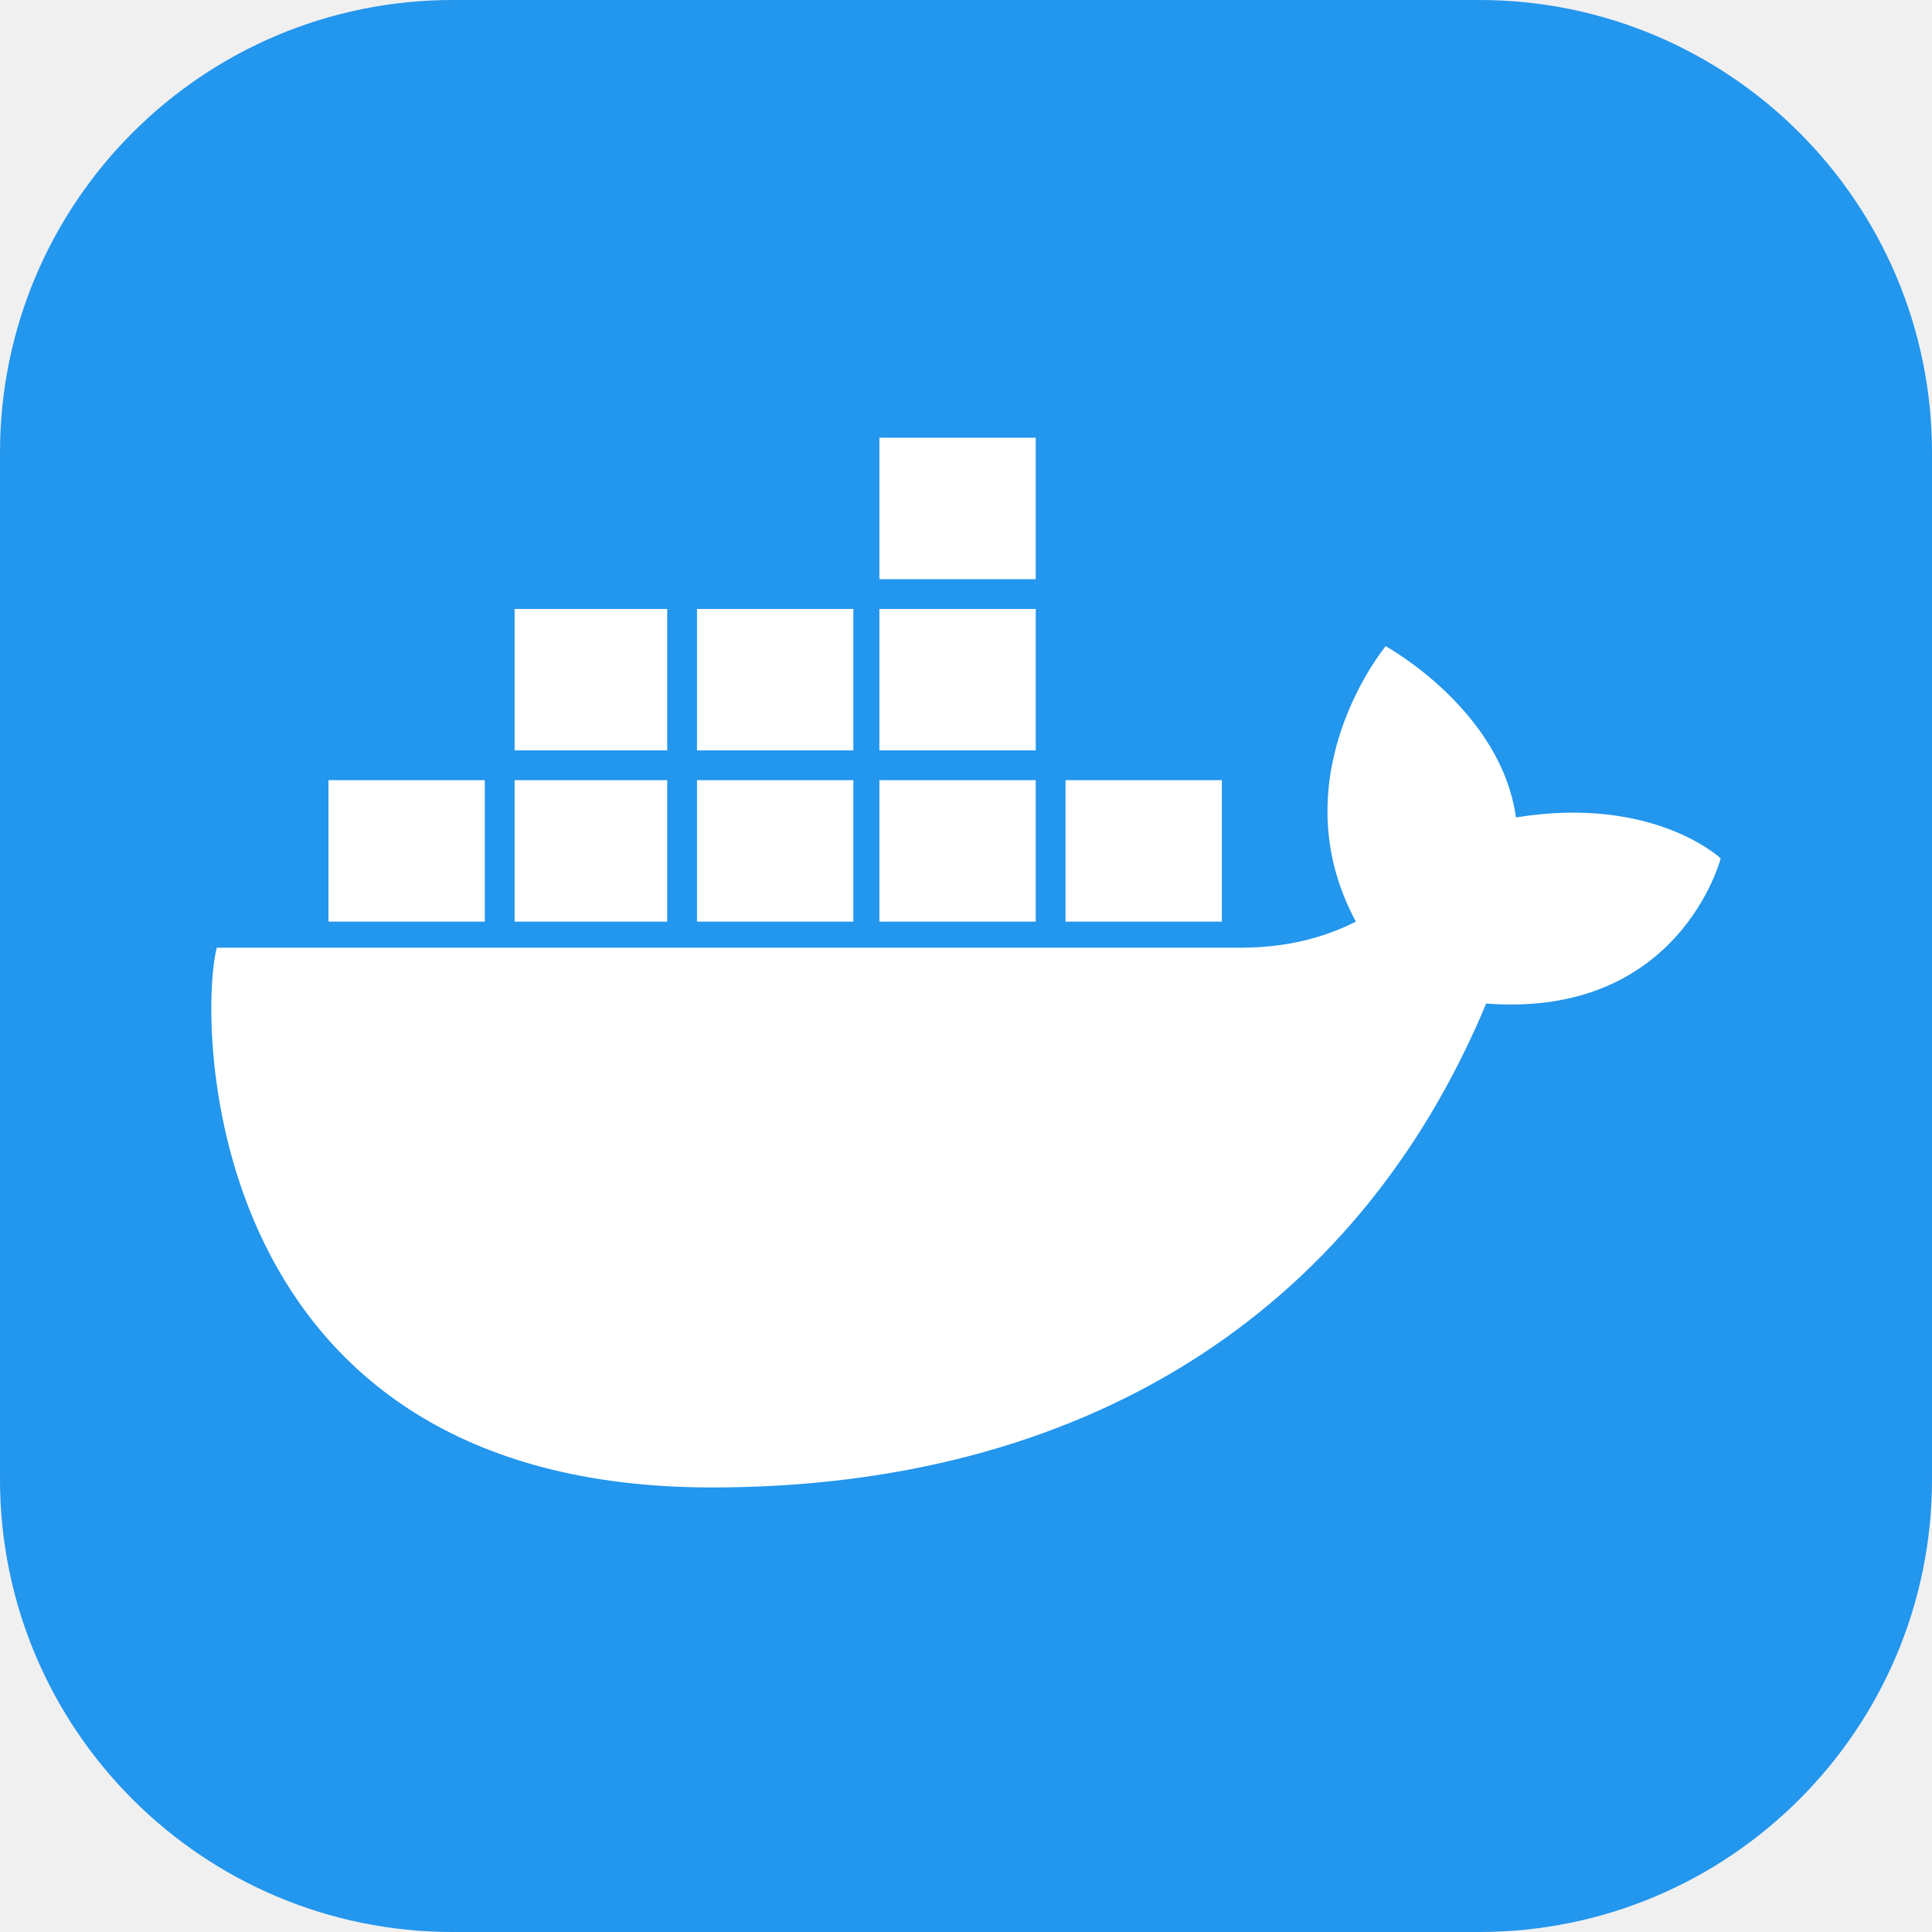
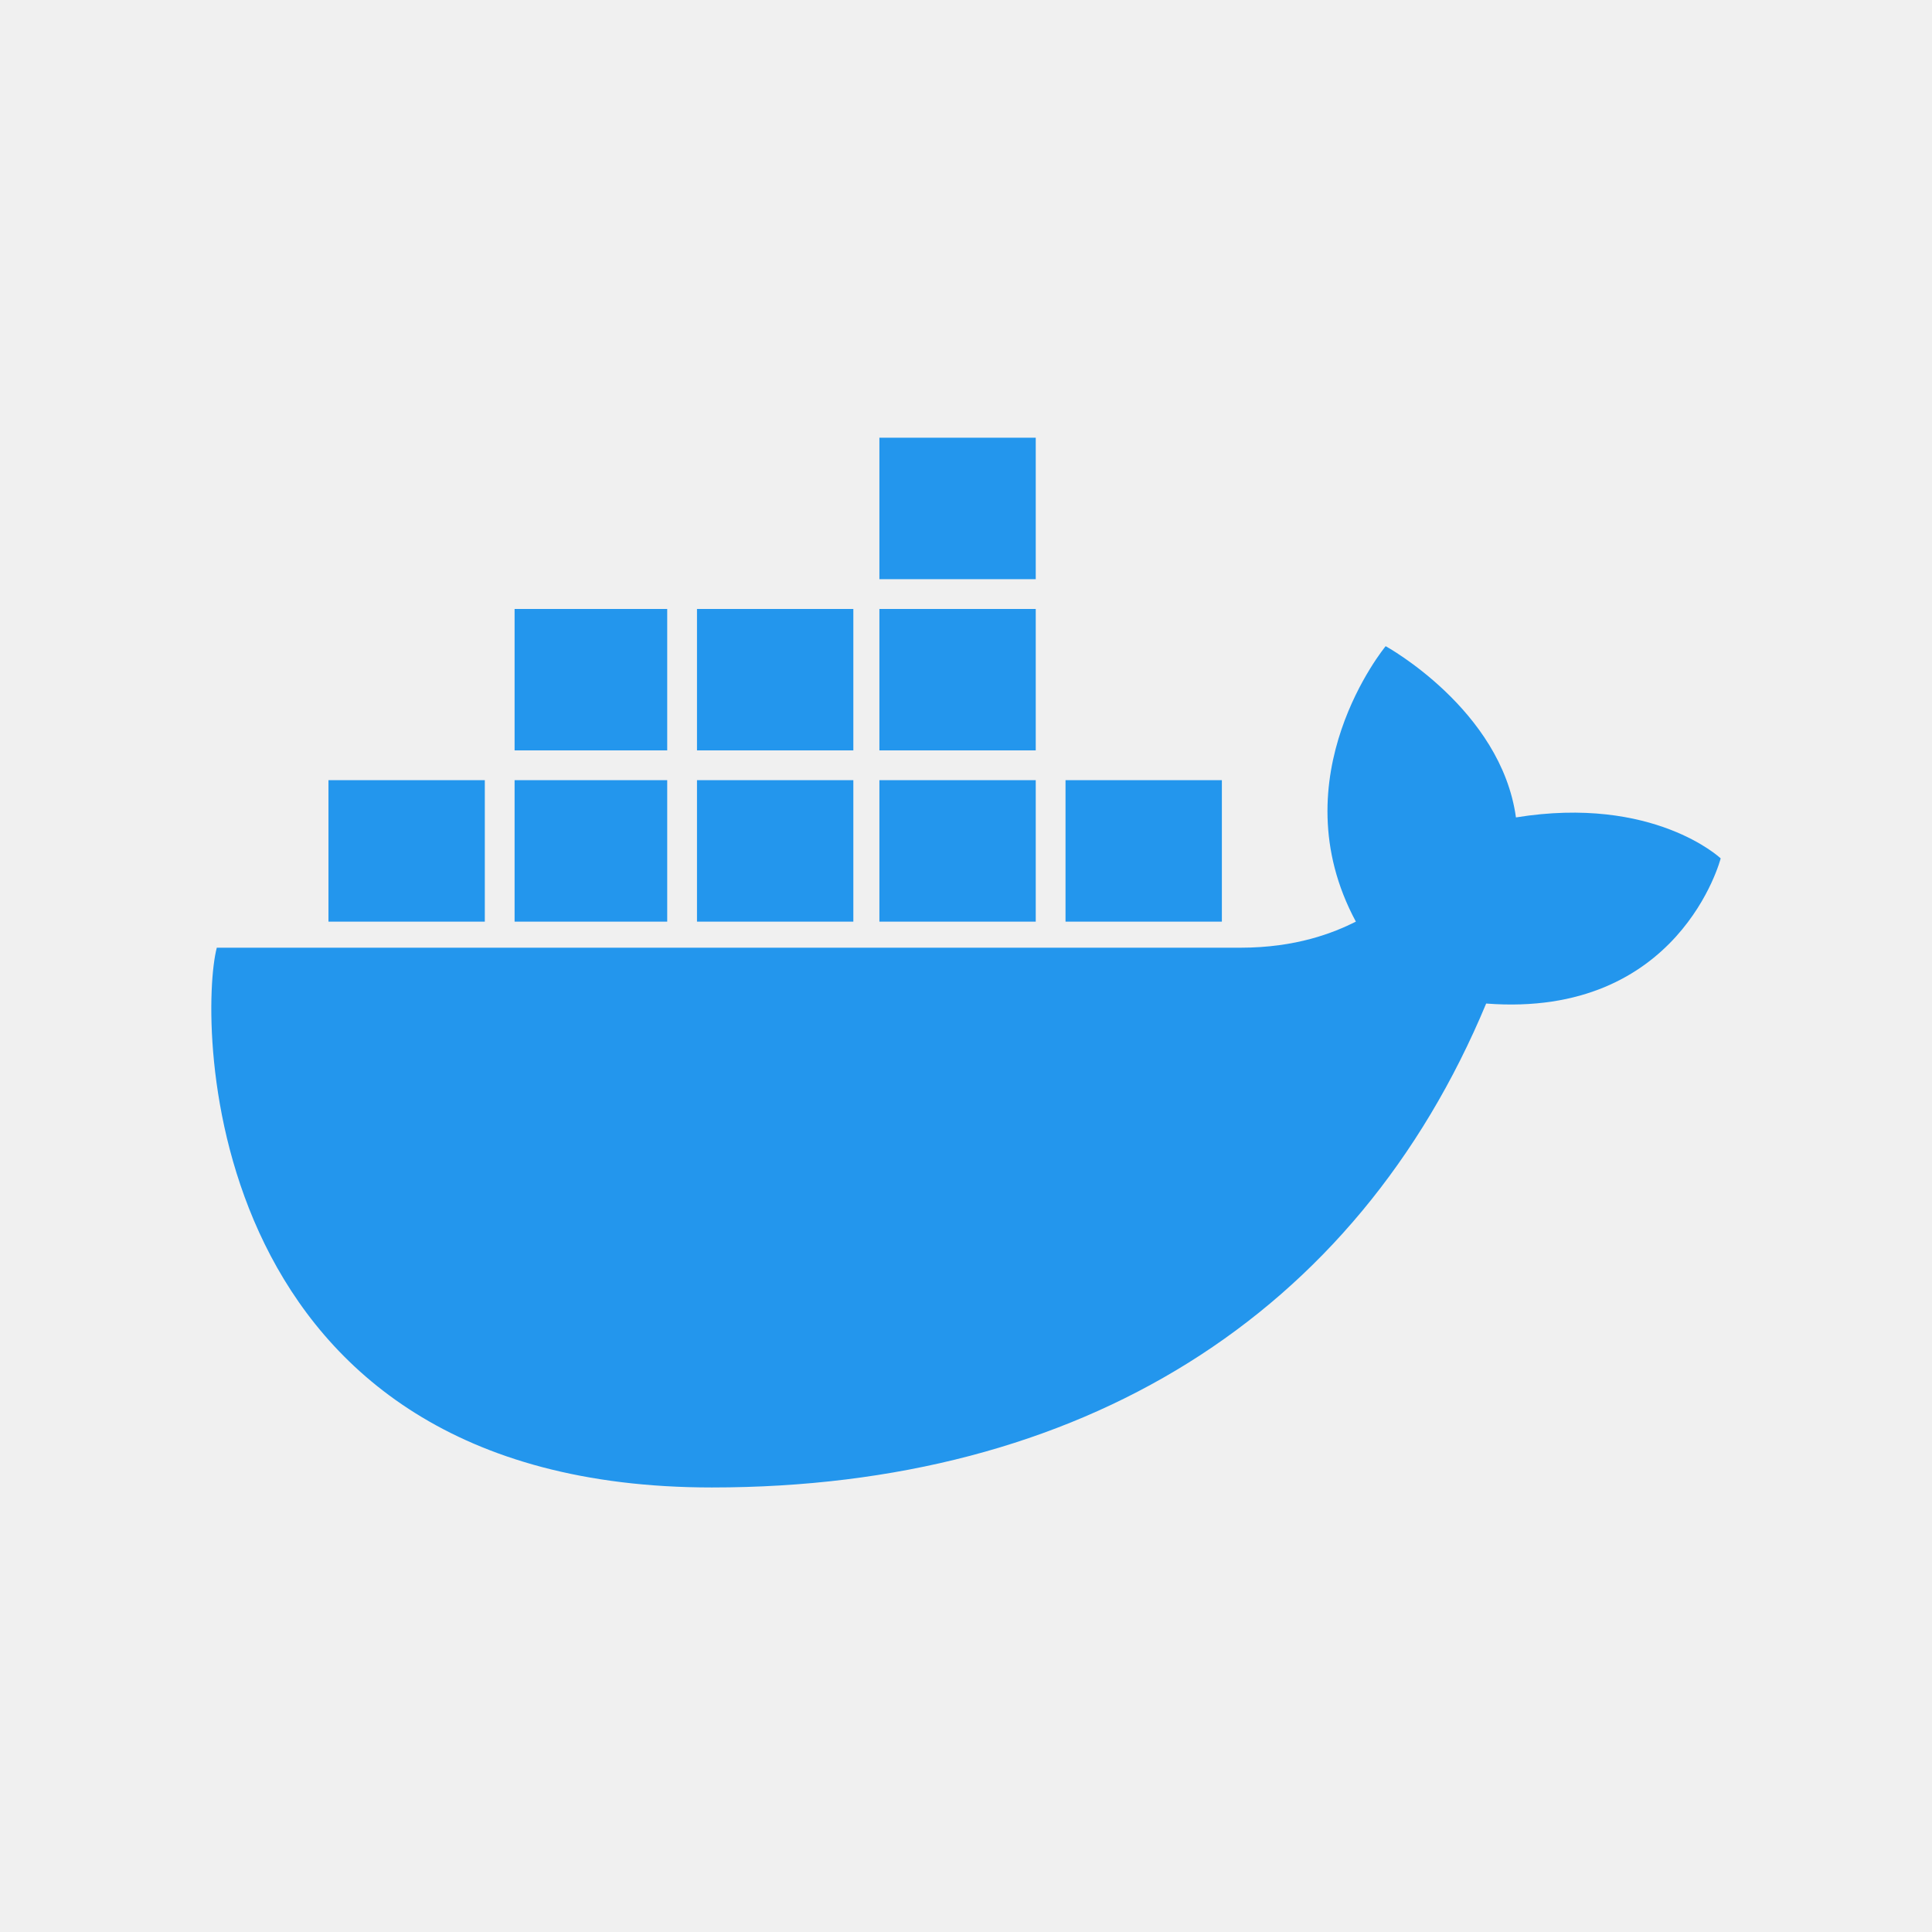
<svg xmlns="http://www.w3.org/2000/svg" width="48" height="48" viewBox="0 0 256 256" fill="none" version="1.1">
  <g transform="translate(0, 0)">
    <svg width="256" height="256" fill="none" viewBox="0 0 256 256">
-       <rect width="256" height="256" fill="#2396ED" rx="60" />
-       <path fill="#fff" d="M141.187 122.123H161.904V103.379H141.187V122.123ZM116.525 122.123H137.241V103.379H116.525V122.123ZM92.355 122.123H113.072V103.379H92.355V122.123ZM68.186 122.123H88.409V103.379H68.186V122.123ZM43.523 122.123H64.24V103.379H43.523V122.123ZM68.186 99.433H88.409V80.69H68.186V99.433ZM92.355 99.433H113.072V80.69H92.355V99.433ZM116.525 99.433H137.241V80.69H116.525V99.433ZM116.525 76.744H137.241V58H116.525V76.744ZM228 113.738C228 113.738 219.121 105.352 200.871 108.312C198.898 94.007 183.607 85.622 183.607 85.622C183.607 85.622 169.303 102.886 179.661 122.123C176.702 123.603 171.769 125.576 164.37 125.576H28.726C26.259 134.948 26.259 197.097 94.328 197.097C143.16 197.097 179.661 174.408 196.925 132.974C222.574 134.948 228 113.738 228 113.738Z" />
+       <path fill="#2396ED" d="M141.187 122.123H161.904V103.379H141.187V122.123ZM116.525 122.123H137.241V103.379H116.525V122.123ZM92.355 122.123H113.072V103.379H92.355V122.123ZM68.186 122.123H88.409V103.379H68.186V122.123ZM43.523 122.123H64.24V103.379H43.523V122.123ZM68.186 99.433H88.409V80.69H68.186V99.433ZM92.355 99.433H113.072V80.69H92.355V99.433ZM116.525 99.433H137.241V80.69H116.525V99.433ZM116.525 76.744H137.241V58H116.525V76.744ZM228 113.738C228 113.738 219.121 105.352 200.871 108.312C198.898 94.007 183.607 85.622 183.607 85.622C183.607 85.622 169.303 102.886 179.661 122.123C176.702 123.603 171.769 125.576 164.37 125.576H28.726C26.259 134.948 26.259 197.097 94.328 197.097C143.16 197.097 179.661 174.408 196.925 132.974C222.574 134.948 228 113.738 228 113.738Z" />
    </svg>
  </g>
</svg>
